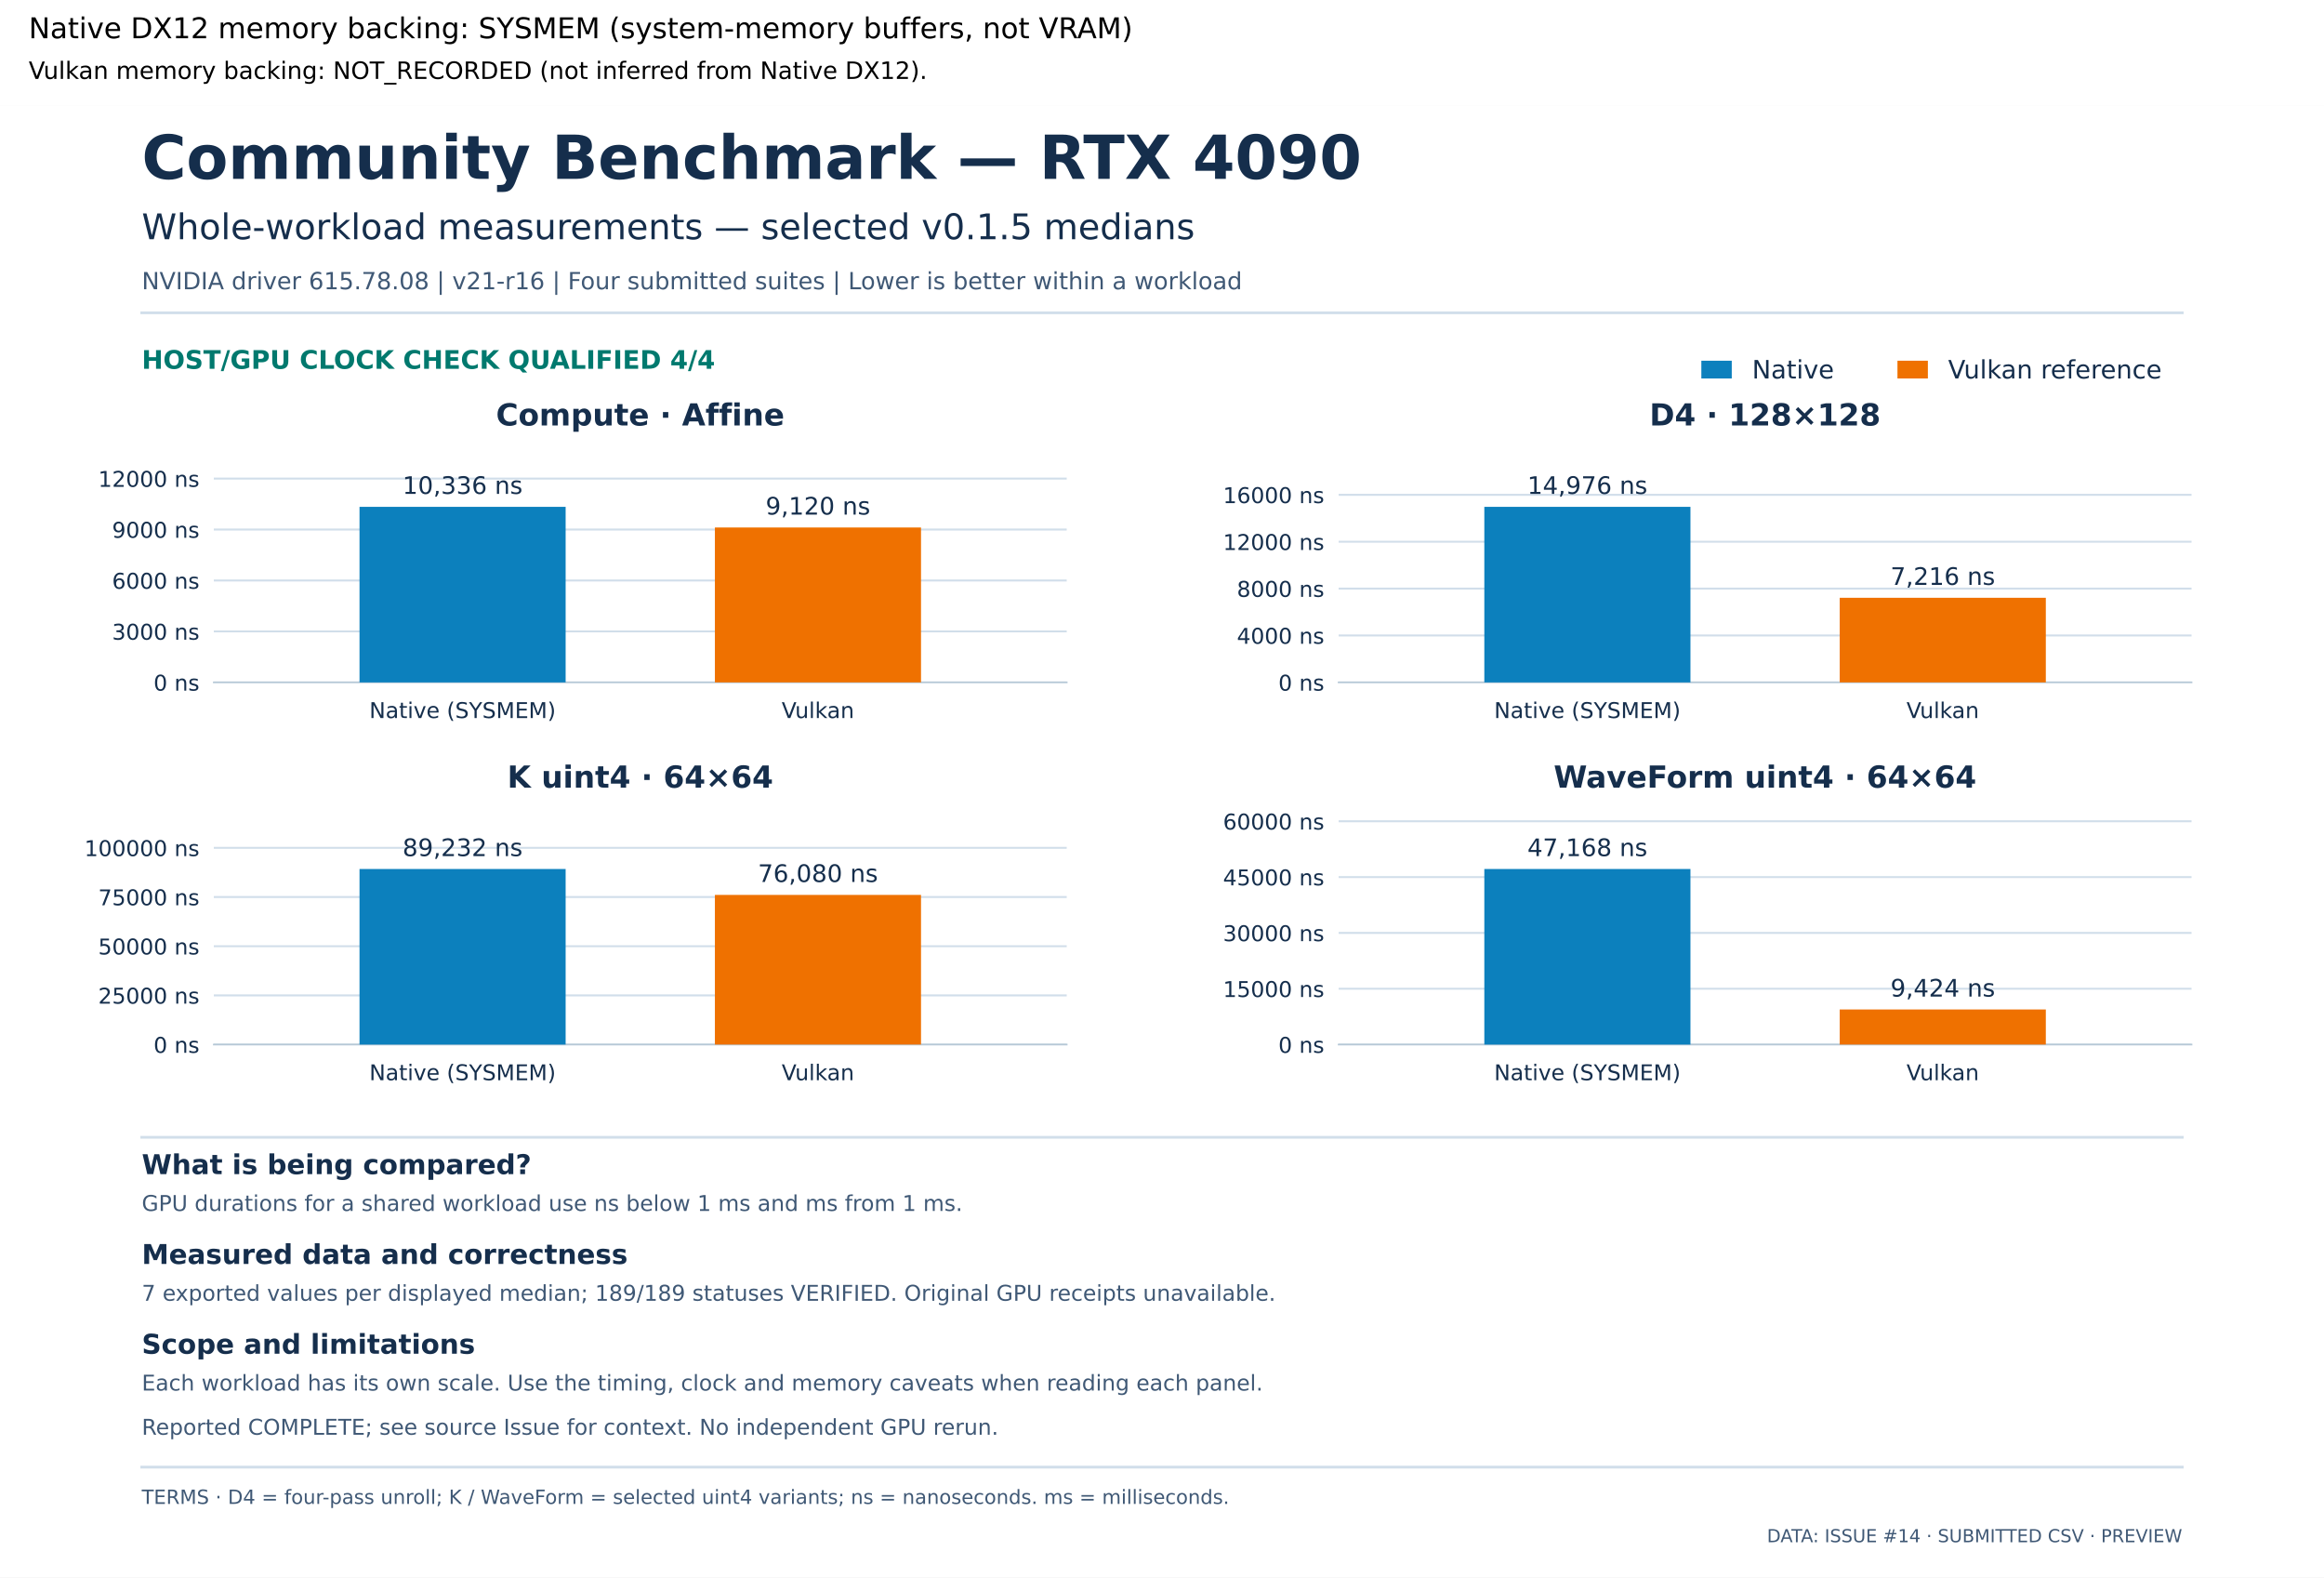
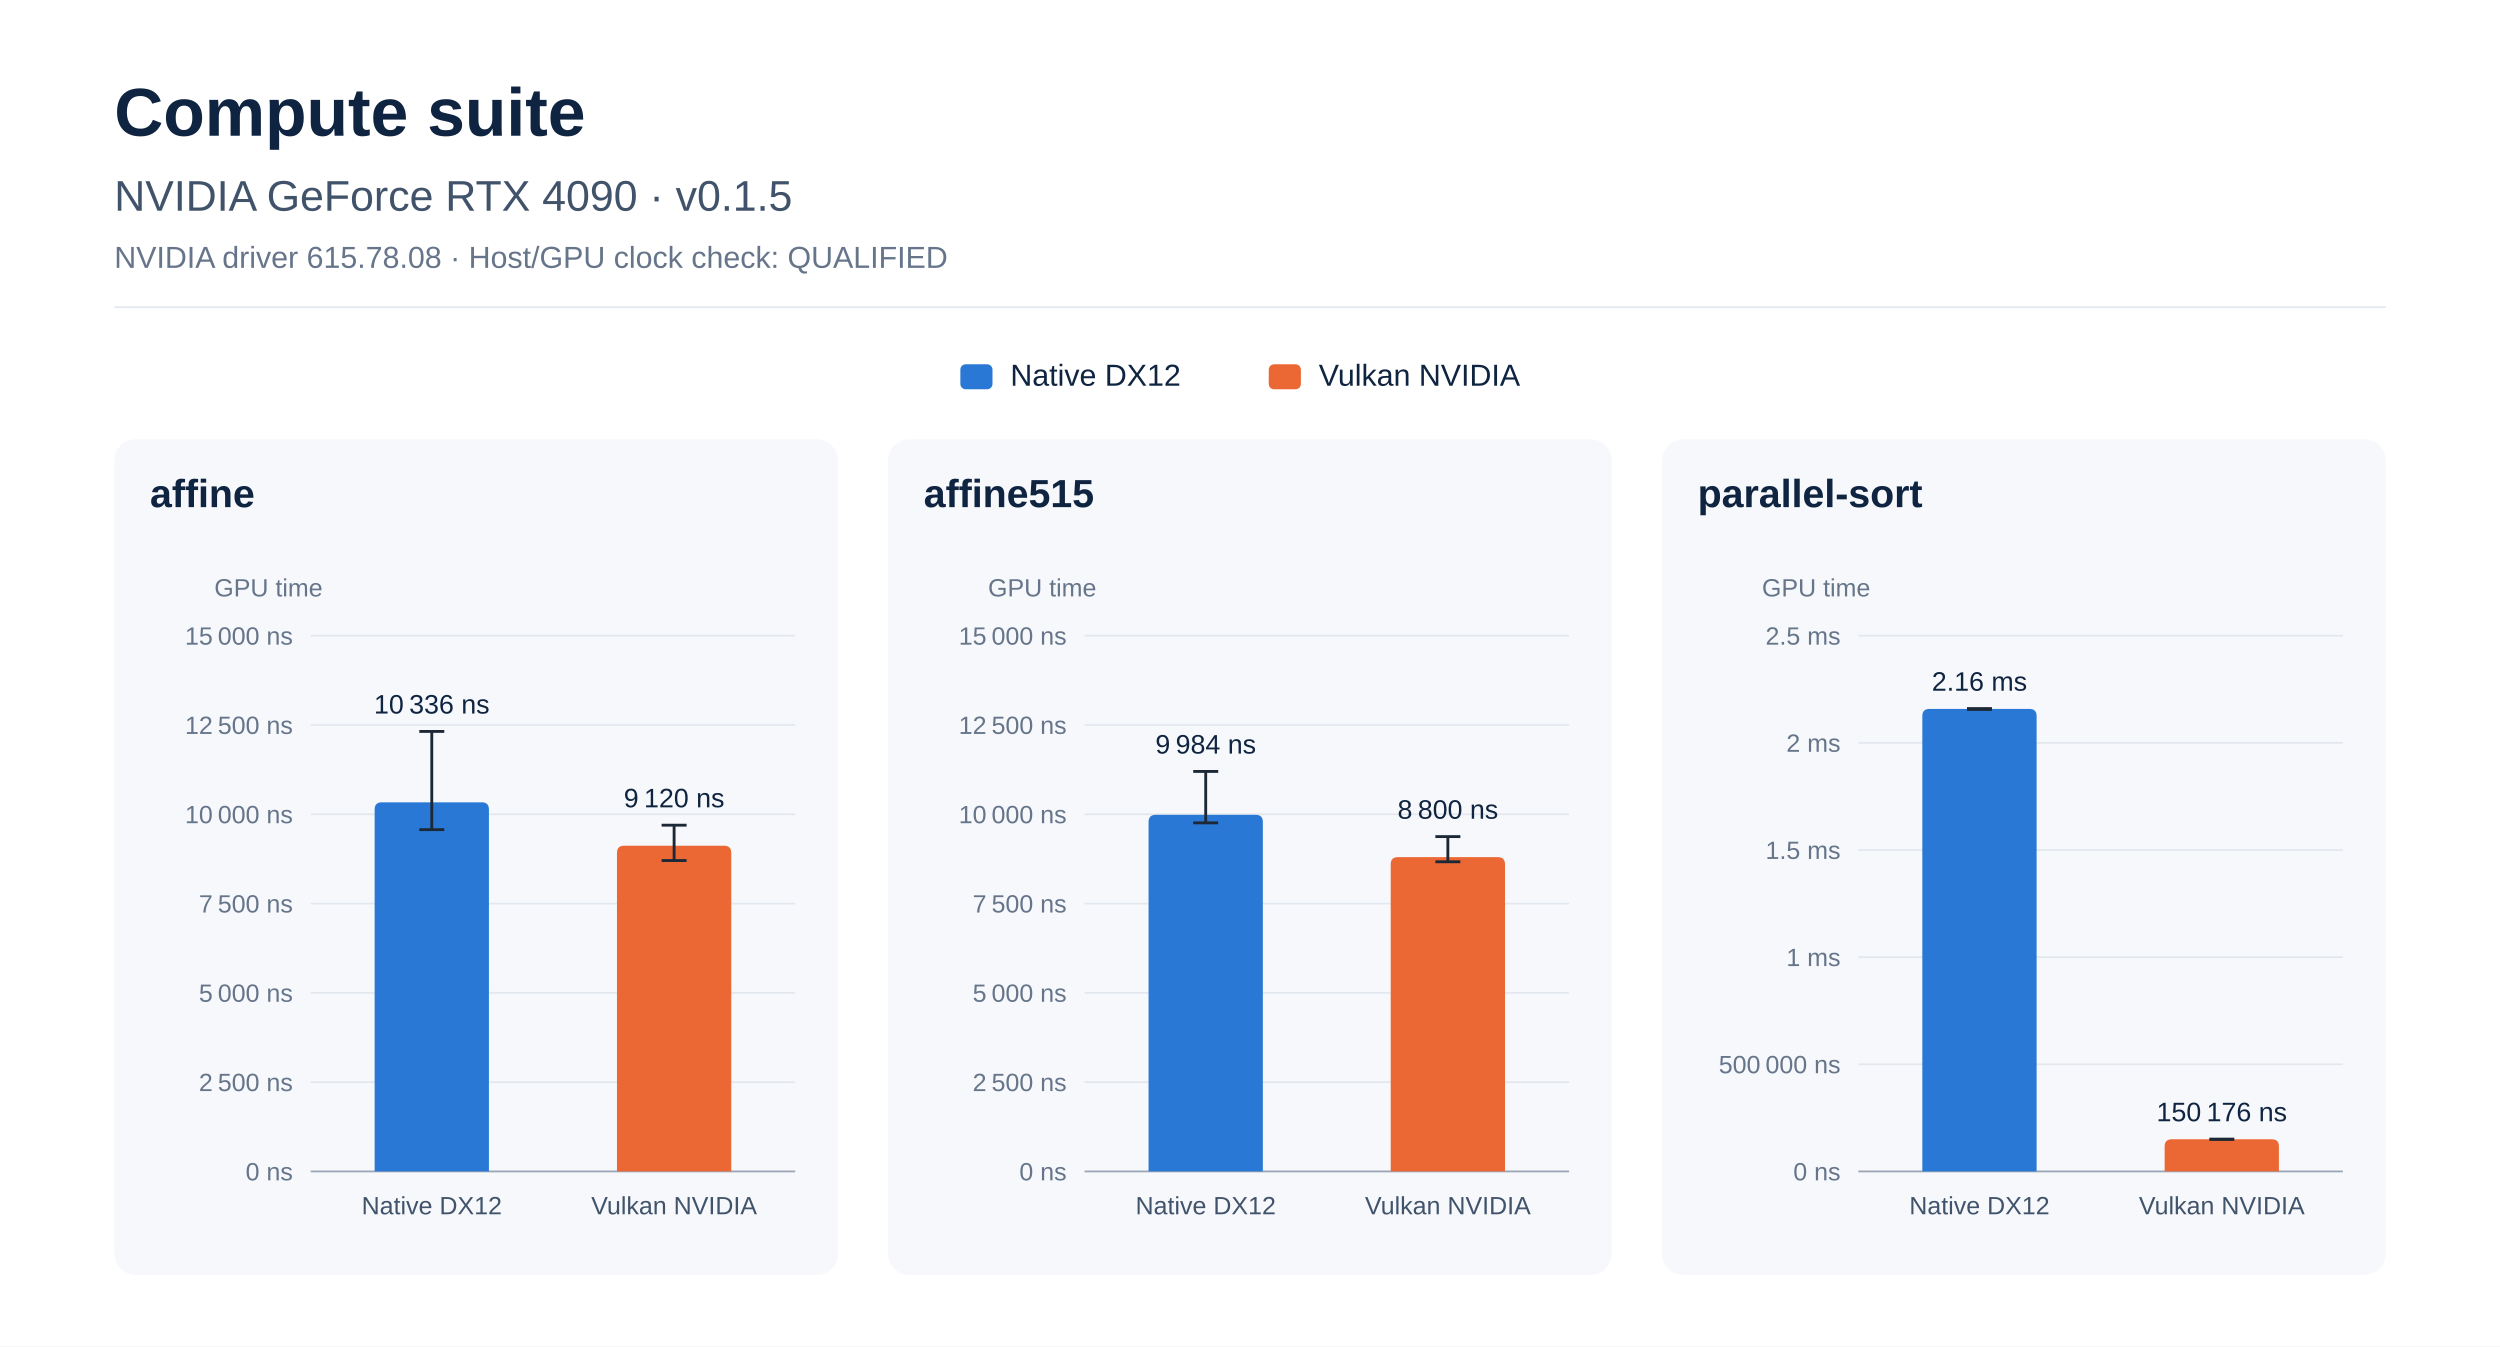
- <svg xmlns="http://www.w3.org/2000/svg" width="972pt" height="659.6pt" viewBox="0 0 972 659.6" version="1.1">
-   <defs>
-     <style type="text/css">*{stroke-linejoin: round; stroke-linecap: butt}</style>
-   </defs>
-   <g id="memory-backing-label">
-     <rect width="972" height="44" fill="white" />
-     <text x="12" y="16" font-family="DejaVu Sans" font-size="12">Native DX12 memory backing: SYSMEM (system-memory buffers, not VRAM)</text>
-     <text x="12" y="33" font-family="DejaVu Sans" font-size="10">Vulkan memory backing: NOT_RECORDED (not inferred from Native DX12).</text>
-   </g>
-   <g id="memory-label-offset" transform="translate(0 44)">
-     <g id="figure_1">
-       <g id="patch_1">
-         <path d="M 0 615.6  L 972 615.6  L 972 0  L 0 0  z " style="fill: #ffffff" />
-       </g>
-       <g id="axes_1">
-         <g id="patch_2">
-           <path d="M 89.424 241.315  L 446.148 241.315  L 446.148 145.897  L 89.424 145.897  z " style="fill: #ffffff" />
-         </g>
-         <g id="matplotlib.axis_1">
-           <g id="xtick_1">
-             <g id="line2d_1" />
-             <g id="text_1">
-               <text style="font-size: 9.1px; font-family: 'DejaVu Sans'; text-anchor: middle; fill: #152e4c" x="193.469" y="256.23" transform="rotate(-0 193.4685 256.2298)">Native (SYSMEM)</text>
-             </g>
-           </g>
-           <g id="xtick_2">
-             <g id="line2d_2" />
-             <g id="text_2">
-               <text style="font-size: 9.1px; font-family: 'DejaVu Sans'; text-anchor: middle; fill: #152e4c" x="342.103" y="256.23" transform="rotate(-0 342.1035 256.2298)">Vulkan</text>
-             </g>
-           </g>
-         </g>
-         <g id="matplotlib.axis_2">
-           <g id="ytick_1">
-             <g id="line2d_3">
-               <path d="M 89.424 241.315 L 446.148 241.315" clip-path="url(#pf90b617112)" style="fill: none; stroke: #d1deea; stroke-width: 0.82; stroke-linecap: square" />
-             </g>
-             <g id="line2d_4" />
-             <g id="text_3">
-               <text style="font-size: 9.1px; font-family: 'DejaVu Sans'; text-anchor: end; fill: #152e4c" x="83.424" y="244.772" transform="rotate(-0 83.424 244.7725)">0 ns</text>
-             </g>
-           </g>
-           <g id="ytick_2">
-             <g id="line2d_5">
-               <path d="M 89.424 220.011 L 446.148 220.011" clip-path="url(#pf90b617112)" style="fill: none; stroke: #d1deea; stroke-width: 0.82; stroke-linecap: square" />
-             </g>
-             <g id="line2d_6" />
-             <g id="text_4">
-               <text style="font-size: 9.1px; font-family: 'DejaVu Sans'; text-anchor: end; fill: #152e4c" x="83.424" y="223.469" transform="rotate(-0 83.424 223.4688)">3000 ns</text>
-             </g>
-           </g>
-           <g id="ytick_3">
-             <g id="line2d_7">
-               <path d="M 89.424 198.708 L 446.148 198.708" clip-path="url(#pf90b617112)" style="fill: none; stroke: #d1deea; stroke-width: 0.82; stroke-linecap: square" />
-             </g>
-             <g id="line2d_8" />
-             <g id="text_5">
-               <text style="font-size: 9.1px; font-family: 'DejaVu Sans'; text-anchor: end; fill: #152e4c" x="83.424" y="202.165" transform="rotate(-0 83.424 202.165)">6000 ns</text>
-             </g>
-           </g>
-           <g id="ytick_4">
-             <g id="line2d_9">
-               <path d="M 89.424 177.404 L 446.148 177.404" clip-path="url(#pf90b617112)" style="fill: none; stroke: #d1deea; stroke-width: 0.82; stroke-linecap: square" />
-             </g>
-             <g id="line2d_10" />
-             <g id="text_6">
-               <text style="font-size: 9.1px; font-family: 'DejaVu Sans'; text-anchor: end; fill: #152e4c" x="83.424" y="180.861" transform="rotate(-0 83.424 180.8613)">9000 ns</text>
-             </g>
-           </g>
-           <g id="ytick_5">
-             <g id="line2d_11">
-               <path d="M 89.424 156.1 L 446.148 156.1" clip-path="url(#pf90b617112)" style="fill: none; stroke: #d1deea; stroke-width: 0.82; stroke-linecap: square" />
-             </g>
-             <g id="line2d_12" />
-             <g id="text_7">
-               <text style="font-size: 9.1px; font-family: 'DejaVu Sans'; text-anchor: end; fill: #152e4c" x="83.424" y="159.558" transform="rotate(-0 83.424 159.5576)">12000 ns</text>
-             </g>
-           </g>
-           <g id="text_8">
-             <text style="font-size: 10.4px; font-family: 'DejaVu Sans'; text-anchor: middle; fill: #152e4c" x="63.681" y="193.606" transform="rotate(-90 63.68138 193.6062)" />
-           </g>
-         </g>
-         <g id="patch_3">
-           <path d="M 89.424 241.315  L 446.148 241.315  " style="fill: none; stroke: #b7c9d7; stroke-width: 0.7; stroke-linejoin: miter; stroke-linecap: square" />
-         </g>
-         <g id="patch_4">
-           <path d="M 150.364 241.315 L 236.573 241.315 L 236.573 167.917 L 150.364 167.917 z" clip-path="url(#pf90b617112)" style="fill: #0c80bd" />
-         </g>
-         <g id="patch_5">
-           <path d="M 298.999 241.315 L 385.208 241.315 L 385.208 176.552 L 298.999 176.552 z" clip-path="url(#pf90b617112)" style="fill: #ef7100" />
-         </g>
-         <g id="text_9">
-           <text style="font-size: 10.1px; font-family: 'DejaVu Sans'; text-anchor: middle; fill: #152e4c" x="193.469" y="162.513" transform="rotate(-0 193.4685 162.5133)">10,336 ns</text>
-         </g>
-         <g id="text_10">
-           <text style="font-size: 10.1px; font-family: 'DejaVu Sans'; text-anchor: middle; fill: #152e4c" x="342.103" y="171.148" transform="rotate(-0 342.1035 171.1484)">9,120 ns</text>
-         </g>
-         <g id="text_11">
-           <text style="font-weight: 700; font-size: 12.7px; font-family: 'DejaVu Sans'; text-anchor: middle; fill: #152e4c" x="267.786" y="133.897" transform="rotate(-0 267.786 133.8972)">Compute · Affine</text>
-         </g>
-       </g>
-       <g id="axes_2">
-         <g id="patch_6">
-           <path d="M 559.872 241.315  L 916.596 241.315  L 916.596 145.897  L 559.872 145.897  z " style="fill: #ffffff" />
-         </g>
-         <g id="matplotlib.axis_3">
-           <g id="xtick_3">
-             <g id="line2d_13" />
-             <g id="text_12">
-               <text style="font-size: 9.1px; font-family: 'DejaVu Sans'; text-anchor: middle; fill: #152e4c" x="663.917" y="256.23" transform="rotate(-0 663.9165 256.2298)">Native (SYSMEM)</text>
-             </g>
-           </g>
-           <g id="xtick_4">
-             <g id="line2d_14" />
-             <g id="text_13">
-               <text style="font-size: 9.1px; font-family: 'DejaVu Sans'; text-anchor: middle; fill: #152e4c" x="812.552" y="256.23" transform="rotate(-0 812.5515 256.2298)">Vulkan</text>
-             </g>
-           </g>
-         </g>
-         <g id="matplotlib.axis_4">
-           <g id="ytick_6">
-             <g id="line2d_15">
-               <path d="M 559.872 241.315 L 916.596 241.315" clip-path="url(#p47ffd843cd)" style="fill: none; stroke: #d1deea; stroke-width: 0.82; stroke-linecap: square" />
-             </g>
-             <g id="line2d_16" />
-             <g id="text_14">
-               <text style="font-size: 9.1px; font-family: 'DejaVu Sans'; text-anchor: end; fill: #152e4c" x="553.872" y="244.772" transform="rotate(-0 553.872 244.7725)">0 ns</text>
-             </g>
-           </g>
-           <g id="ytick_7">
-             <g id="line2d_17">
-               <path d="M 559.872 221.711 L 916.596 221.711" clip-path="url(#p47ffd843cd)" style="fill: none; stroke: #d1deea; stroke-width: 0.82; stroke-linecap: square" />
-             </g>
-             <g id="line2d_18" />
-             <g id="text_15">
-               <text style="font-size: 9.1px; font-family: 'DejaVu Sans'; text-anchor: end; fill: #152e4c" x="553.872" y="225.168" transform="rotate(-0 553.872 225.1682)">4000 ns</text>
-             </g>
-           </g>
-           <g id="ytick_8">
-             <g id="line2d_19">
-               <path d="M 559.872 202.107 L 916.596 202.107" clip-path="url(#p47ffd843cd)" style="fill: none; stroke: #d1deea; stroke-width: 0.82; stroke-linecap: square" />
-             </g>
-             <g id="line2d_20" />
-             <g id="text_16">
-               <text style="font-size: 9.1px; font-family: 'DejaVu Sans'; text-anchor: end; fill: #152e4c" x="553.872" y="205.564" transform="rotate(-0 553.872 205.5639)">8000 ns</text>
-             </g>
-           </g>
-           <g id="ytick_9">
-             <g id="line2d_21">
-               <path d="M 559.872 182.502 L 916.596 182.502" clip-path="url(#p47ffd843cd)" style="fill: none; stroke: #d1deea; stroke-width: 0.82; stroke-linecap: square" />
-             </g>
-             <g id="line2d_22" />
-             <g id="text_17">
-               <text style="font-size: 9.1px; font-family: 'DejaVu Sans'; text-anchor: end; fill: #152e4c" x="553.872" y="185.96" transform="rotate(-0 553.872 185.9596)">12000 ns</text>
-             </g>
-           </g>
-           <g id="ytick_10">
-             <g id="line2d_23">
-               <path d="M 559.872 162.898 L 916.596 162.898" clip-path="url(#p47ffd843cd)" style="fill: none; stroke: #d1deea; stroke-width: 0.82; stroke-linecap: square" />
-             </g>
-             <g id="line2d_24" />
-             <g id="text_18">
-               <text style="font-size: 9.1px; font-family: 'DejaVu Sans'; text-anchor: end; fill: #152e4c" x="553.872" y="166.355" transform="rotate(-0 553.872 166.3553)">16000 ns</text>
-             </g>
-           </g>
-           <g id="text_19">
-             <text style="font-size: 10.4px; font-family: 'DejaVu Sans'; text-anchor: middle; fill: #152e4c" x="534.129" y="193.606" transform="rotate(-90 534.1294 193.6062)" />
-           </g>
-         </g>
-         <g id="patch_7">
-           <path d="M 559.872 241.315  L 916.596 241.315  " style="fill: none; stroke: #b7c9d7; stroke-width: 0.7; stroke-linejoin: miter; stroke-linecap: square" />
-         </g>
-         <g id="patch_8">
-           <path d="M 620.812 241.315 L 707.021 241.315 L 707.021 167.917 L 620.812 167.917 z" clip-path="url(#p47ffd843cd)" style="fill: #0c80bd" />
-         </g>
-         <g id="patch_9">
-           <path d="M 769.447 241.315 L 855.656 241.315 L 855.656 205.949 L 769.447 205.949 z" clip-path="url(#p47ffd843cd)" style="fill: #ef7100" />
-         </g>
-         <g id="text_20">
-           <text style="font-size: 10.1px; font-family: 'DejaVu Sans'; text-anchor: middle; fill: #152e4c" x="663.917" y="162.513" transform="rotate(-0 663.9165 162.5133)">14,976 ns</text>
-         </g>
-         <g id="text_21">
-           <text style="font-size: 10.1px; font-family: 'DejaVu Sans'; text-anchor: middle; fill: #152e4c" x="812.552" y="200.546" transform="rotate(-0 812.5515 200.5456)">7,216 ns</text>
-         </g>
-         <g id="text_22">
-           <text style="font-weight: 700; font-size: 12.7px; font-family: 'DejaVu Sans'; text-anchor: middle; fill: #152e4c" x="738.234" y="133.897" transform="rotate(-0 738.234 133.8972)">D4 · 128×128</text>
-         </g>
-       </g>
-       <g id="axes_3">
-         <g id="patch_10">
-           <path d="M 89.424 392.753  L 446.148 392.753  L 446.148 297.335  L 89.424 297.335  z " style="fill: #ffffff" />
-         </g>
-         <g id="matplotlib.axis_5">
-           <g id="xtick_5">
-             <g id="line2d_25" />
-             <g id="text_23">
-               <text style="font-size: 9.1px; font-family: 'DejaVu Sans'; text-anchor: middle; fill: #152e4c" x="193.469" y="407.667" transform="rotate(-0 193.4685 407.6674)">Native (SYSMEM)</text>
-             </g>
-           </g>
-           <g id="xtick_6">
-             <g id="line2d_26" />
-             <g id="text_24">
-               <text style="font-size: 9.1px; font-family: 'DejaVu Sans'; text-anchor: middle; fill: #152e4c" x="342.103" y="407.667" transform="rotate(-0 342.1035 407.6674)">Vulkan</text>
-             </g>
-           </g>
-         </g>
-         <g id="matplotlib.axis_6">
-           <g id="ytick_11">
-             <g id="line2d_27">
-               <path d="M 89.424 392.753 L 446.148 392.753" clip-path="url(#p87162da46b)" style="fill: none; stroke: #d1deea; stroke-width: 0.82; stroke-linecap: square" />
-             </g>
-             <g id="line2d_28" />
-             <g id="text_25">
-               <text style="font-size: 9.1px; font-family: 'DejaVu Sans'; text-anchor: end; fill: #152e4c" x="83.424" y="396.21" transform="rotate(-0 83.424 396.2101)">0 ns</text>
-             </g>
-           </g>
-           <g id="ytick_12">
-             <g id="line2d_29">
-               <path d="M 89.424 372.189 L 446.148 372.189" clip-path="url(#p87162da46b)" style="fill: none; stroke: #d1deea; stroke-width: 0.82; stroke-linecap: square" />
-             </g>
-             <g id="line2d_30" />
-             <g id="text_26">
-               <text style="font-size: 9.1px; font-family: 'DejaVu Sans'; text-anchor: end; fill: #152e4c" x="83.424" y="375.646" transform="rotate(-0 83.424 375.6461)">25000 ns</text>
-             </g>
-           </g>
-           <g id="ytick_13">
-             <g id="line2d_31">
-               <path d="M 89.424 351.625 L 446.148 351.625" clip-path="url(#p87162da46b)" style="fill: none; stroke: #d1deea; stroke-width: 0.82; stroke-linecap: square" />
-             </g>
-             <g id="line2d_32" />
-             <g id="text_27">
-               <text style="font-size: 9.1px; font-family: 'DejaVu Sans'; text-anchor: end; fill: #152e4c" x="83.424" y="355.082" transform="rotate(-0 83.424 355.0822)">50000 ns</text>
-             </g>
-           </g>
-           <g id="ytick_14">
-             <g id="line2d_33">
-               <path d="M 89.424 331.061 L 446.148 331.061" clip-path="url(#p87162da46b)" style="fill: none; stroke: #d1deea; stroke-width: 0.82; stroke-linecap: square" />
-             </g>
-             <g id="line2d_34" />
-             <g id="text_28">
-               <text style="font-size: 9.1px; font-family: 'DejaVu Sans'; text-anchor: end; fill: #152e4c" x="83.424" y="334.518" transform="rotate(-0 83.424 334.5183)">75000 ns</text>
-             </g>
-           </g>
-           <g id="ytick_15">
-             <g id="line2d_35">
-               <path d="M 89.424 310.497 L 446.148 310.497" clip-path="url(#p87162da46b)" style="fill: none; stroke: #d1deea; stroke-width: 0.82; stroke-linecap: square" />
-             </g>
-             <g id="line2d_36" />
-             <g id="text_29">
-               <text style="font-size: 9.1px; font-family: 'DejaVu Sans'; text-anchor: end; fill: #152e4c" x="83.424" y="313.954" transform="rotate(-0 83.424 313.9543)">100000 ns</text>
-             </g>
-           </g>
-           <g id="text_30">
-             <text style="font-size: 10.4px; font-family: 'DejaVu Sans'; text-anchor: middle; fill: #152e4c" x="57.892" y="345.044" transform="rotate(-90 57.8915 345.0438)" />
-           </g>
-         </g>
-         <g id="patch_11">
-           <path d="M 89.424 392.753  L 446.148 392.753  " style="fill: none; stroke: #b7c9d7; stroke-width: 0.7; stroke-linejoin: miter; stroke-linecap: square" />
-         </g>
-         <g id="patch_12">
-           <path d="M 150.364 392.753 L 236.573 392.753 L 236.573 319.354 L 150.364 319.354 z" clip-path="url(#p87162da46b)" style="fill: #0c80bd" />
-         </g>
-         <g id="patch_13">
-           <path d="M 298.999 392.753 L 385.208 392.753 L 385.208 330.173 L 298.999 330.173 z" clip-path="url(#p87162da46b)" style="fill: #ef7100" />
-         </g>
-         <g id="text_31">
-           <text style="font-size: 10.1px; font-family: 'DejaVu Sans'; text-anchor: middle; fill: #152e4c" x="193.469" y="313.951" transform="rotate(-0 193.4685 313.9509)">89,232 ns</text>
-         </g>
-         <g id="text_32">
-           <text style="font-size: 10.1px; font-family: 'DejaVu Sans'; text-anchor: middle; fill: #152e4c" x="342.103" y="324.769" transform="rotate(-0 342.1035 324.7692)">76,080 ns</text>
-         </g>
-         <g id="text_33">
-           <text style="font-weight: 700; font-size: 12.7px; font-family: 'DejaVu Sans'; text-anchor: middle; fill: #152e4c" x="267.786" y="285.335" transform="rotate(-0 267.786 285.3348)">K uint4 · 64×64</text>
-         </g>
-       </g>
-       <g id="axes_4">
-         <g id="patch_14">
-           <path d="M 559.872 392.753  L 916.596 392.753  L 916.596 297.335  L 559.872 297.335  z " style="fill: #ffffff" />
-         </g>
-         <g id="matplotlib.axis_7">
-           <g id="xtick_7">
-             <g id="line2d_37" />
-             <g id="text_34">
-               <text style="font-size: 9.1px; font-family: 'DejaVu Sans'; text-anchor: middle; fill: #152e4c" x="663.917" y="407.667" transform="rotate(-0 663.9165 407.6674)">Native (SYSMEM)</text>
-             </g>
-           </g>
-           <g id="xtick_8">
-             <g id="line2d_38" />
-             <g id="text_35">
-               <text style="font-size: 9.1px; font-family: 'DejaVu Sans'; text-anchor: middle; fill: #152e4c" x="812.552" y="407.667" transform="rotate(-0 812.5515 407.6674)">Vulkan</text>
-             </g>
-           </g>
-         </g>
-         <g id="matplotlib.axis_8">
-           <g id="ytick_16">
-             <g id="line2d_39">
-               <path d="M 559.872 392.753 L 916.596 392.753" clip-path="url(#pd8f88adcad)" style="fill: none; stroke: #d1deea; stroke-width: 0.82; stroke-linecap: square" />
-             </g>
-             <g id="line2d_40" />
-             <g id="text_36">
-               <text style="font-size: 9.1px; font-family: 'DejaVu Sans'; text-anchor: end; fill: #152e4c" x="553.872" y="396.21" transform="rotate(-0 553.872 396.2101)">0 ns</text>
-             </g>
-           </g>
-           <g id="ytick_17">
-             <g id="line2d_41">
-               <path d="M 559.872 369.411 L 916.596 369.411" clip-path="url(#pd8f88adcad)" style="fill: none; stroke: #d1deea; stroke-width: 0.82; stroke-linecap: square" />
-             </g>
-             <g id="line2d_42" />
-             <g id="text_37">
-               <text style="font-size: 9.1px; font-family: 'DejaVu Sans'; text-anchor: end; fill: #152e4c" x="553.872" y="372.868" transform="rotate(-0 553.872 372.8685)">15000 ns</text>
-             </g>
-           </g>
-           <g id="ytick_18">
-             <g id="line2d_43">
-               <path d="M 559.872 346.07 L 916.596 346.07" clip-path="url(#pd8f88adcad)" style="fill: none; stroke: #d1deea; stroke-width: 0.82; stroke-linecap: square" />
-             </g>
-             <g id="line2d_44" />
-             <g id="text_38">
-               <text style="font-size: 9.1px; font-family: 'DejaVu Sans'; text-anchor: end; fill: #152e4c" x="553.872" y="349.527" transform="rotate(-0 553.872 349.5269)">30000 ns</text>
-             </g>
-           </g>
-           <g id="ytick_19">
-             <g id="line2d_45">
-               <path d="M 559.872 322.728 L 916.596 322.728" clip-path="url(#pd8f88adcad)" style="fill: none; stroke: #d1deea; stroke-width: 0.82; stroke-linecap: square" />
-             </g>
-             <g id="line2d_46" />
-             <g id="text_39">
-               <text style="font-size: 9.1px; font-family: 'DejaVu Sans'; text-anchor: end; fill: #152e4c" x="553.872" y="326.185" transform="rotate(-0 553.872 326.1853)">45000 ns</text>
-             </g>
-           </g>
-           <g id="ytick_20">
-             <g id="line2d_47">
-               <path d="M 559.872 299.386 L 916.596 299.386" clip-path="url(#pd8f88adcad)" style="fill: none; stroke: #d1deea; stroke-width: 0.82; stroke-linecap: square" />
-             </g>
-             <g id="line2d_48" />
-             <g id="text_40">
-               <text style="font-size: 9.1px; font-family: 'DejaVu Sans'; text-anchor: end; fill: #152e4c" x="553.872" y="302.844" transform="rotate(-0 553.872 302.8437)">60000 ns</text>
-             </g>
-           </g>
-           <g id="text_41">
-             <text style="font-size: 10.4px; font-family: 'DejaVu Sans'; text-anchor: middle; fill: #152e4c" x="534.129" y="345.044" transform="rotate(-90 534.1294 345.0438)" />
-           </g>
-         </g>
-         <g id="patch_15">
-           <path d="M 559.872 392.753  L 916.596 392.753  " style="fill: none; stroke: #b7c9d7; stroke-width: 0.7; stroke-linejoin: miter; stroke-linecap: square" />
-         </g>
-         <g id="patch_16">
-           <path d="M 620.812 392.753 L 707.021 392.753 L 707.021 319.354 L 620.812 319.354 z" clip-path="url(#pd8f88adcad)" style="fill: #0c80bd" />
-         </g>
-         <g id="patch_17">
-           <path d="M 769.447 392.753 L 855.656 392.753 L 855.656 378.088 L 769.447 378.088 z" clip-path="url(#pd8f88adcad)" style="fill: #ef7100" />
-         </g>
-         <g id="text_42">
-           <text style="font-size: 10.1px; font-family: 'DejaVu Sans'; text-anchor: middle; fill: #152e4c" x="663.917" y="313.951" transform="rotate(-0 663.9165 313.9509)">47,168 ns</text>
-         </g>
-         <g id="text_43">
-           <text style="font-size: 10.1px; font-family: 'DejaVu Sans'; text-anchor: middle; fill: #152e4c" x="812.552" y="372.685" transform="rotate(-0 812.5515 372.6846)">9,424 ns</text>
-         </g>
-         <g id="text_44">
-           <text style="font-weight: 700; font-size: 12.7px; font-family: 'DejaVu Sans'; text-anchor: middle; fill: #152e4c" x="738.234" y="285.335" transform="rotate(-0 738.234 285.3348)">WaveForm uint4 · 64×64</text>
-         </g>
-       </g>
-       <g id="line2d_49">
-         <path d="M 59.292 86.8  L 912.708 86.8  " style="fill: none; stroke: #d1deea; stroke-width: 1.15; stroke-linecap: square" />
-       </g>
-       <g id="line2d_50">
-         <path d="M 59.292 431.536  L 912.708 431.536  " style="fill: none; stroke: #d1deea; stroke-width: 1.15; stroke-linecap: square" />
-       </g>
-       <g id="line2d_51">
-         <path d="M 59.292 569.43  L 912.708 569.43  " style="fill: none; stroke: #d1deea; stroke-width: 1.15; stroke-linecap: square" />
-       </g>
-       <g id="text_45">
-         <text style="font-weight: 700; font-size: 25.4px; font-family: 'DejaVu Sans'; text-anchor: start; fill: #152e4c" x="59.292" y="30.78" transform="rotate(-0 59.292 30.78)">Community Benchmark — RTX 4090</text>
-       </g>
-       <g id="text_46">
-         <text style="font-size: 14.8px; font-family: 'DejaVu Sans'; text-anchor: start; fill: #152e4c" x="59.292" y="56.02" transform="rotate(-0 59.292 56.0196)">Whole-workload measurements — selected v0.1.5 medians</text>
-       </g>
-       <g id="text_47">
-         <text style="font-size: 9.9px; font-family: 'DejaVu Sans'; text-anchor: start; fill: #3f5875" x="59.292" y="76.95" transform="rotate(-0 59.292 76.95)">NVIDIA driver 615.78.08  |  v21-r16  |  Four submitted suites  |  Lower is better within a workload</text>
-       </g>
-       <g id="text_48">
-         <text style="font-weight: 700; font-size: 10.7px; font-family: 'DejaVu Sans'; text-anchor: start; fill: #00796e" x="59.292" y="110.192" transform="rotate(-0 59.292 110.1924)">HOST/GPU CLOCK CHECK QUALIFIED 4/4</text>
-       </g>
-       <g id="text_49">
-         <text style="font-weight: 700; font-size: 11.4px; font-family: 'DejaVu Sans'; text-anchor: start; fill: #152e4c" x="59.292" y="446.926" transform="rotate(-0 59.292 446.9256)">What is being compared?</text>
-       </g>
-       <g id="text_50">
-         <text style="font-size: 9.1px; font-family: 'DejaVu Sans'; text-anchor: start; fill: #3f5875" x="59.292" y="462.316" transform="rotate(-0 59.292 462.3156)">GPU durations for a shared workload use ns below 1 ms and ms from 1 ms.</text>
-       </g>
-       <g id="text_51">
-         <text style="font-weight: 700; font-size: 11.4px; font-family: 'DejaVu Sans'; text-anchor: start; fill: #152e4c" x="59.292" y="484.477" transform="rotate(-0 59.292 484.4772)">Measured data and correctness</text>
-       </g>
-       <g id="text_52">
-         <text style="font-size: 9.1px; font-family: 'DejaVu Sans'; text-anchor: start; fill: #3f5875" x="59.292" y="499.867" transform="rotate(-0 59.292 499.8672)">7 exported values per displayed median; 189/189 statuses VERIFIED. Original GPU receipts unavailable.</text>
-       </g>
-       <g id="text_53">
-         <text style="font-weight: 700; font-size: 11.4px; font-family: 'DejaVu Sans'; text-anchor: start; fill: #152e4c" x="59.292" y="522.029" transform="rotate(-0 59.292 522.0288)">Scope and limitations</text>
-       </g>
-       <g id="text_54">
-         <text style="font-size: 9.1px; font-family: 'DejaVu Sans'; text-anchor: start; fill: #3f5875" x="59.292" y="537.419" transform="rotate(-0 59.292 537.4188)">Each workload has its own scale. Use the timing, clock and memory caveats when reading each panel.</text>
-       </g>
-       <g id="text_55">
-         <text style="font-size: 9.1px; font-family: 'DejaVu Sans'; text-anchor: start; fill: #3f5875" x="59.292" y="555.887" transform="rotate(-0 59.292 555.8868)">Reported COMPLETE; see source Issue for context. No independent GPU rerun.</text>
-       </g>
-       <g id="text_56">
-         <text style="font-size: 8.2px; font-family: 'DejaVu Sans'; text-anchor: start; fill: #3f5875" x="59.292" y="584.82" transform="rotate(-0 59.292 584.82)">TERMS  ·  D4 = four-pass unroll; K / WaveForm = selected uint4 variants; ns = nanoseconds. ms = milliseconds.</text>
-       </g>
-       <g id="text_57">
-         <text style="font-size: 7.5px; font-family: 'DejaVu Sans'; text-anchor: end; fill: #3f5875" x="912.708" y="600.826" transform="rotate(-0 912.708 600.8256)">DATA: ISSUE #14 · SUBMITTED CSV · PREVIEW</text>
-       </g>
-       <g id="legend_1">
-         <g id="patch_18">
-           <path d="M 711.579 114.244  L 724.299 114.244  L 724.299 106.824  L 711.579 106.824  z " style="fill: #0c80bd" />
-         </g>
-         <g id="text_58">
-           <text style="font-size: 10.6px; font-family: 'DejaVu Sans'; text-anchor: start; fill: #152e4c" x="732.779" y="114.244" transform="rotate(-0 732.7794 114.2435)">Native</text>
-         </g>
-         <g id="patch_19">
-           <path d="M 793.602 114.244  L 806.322 114.244  L 806.322 106.824  L 793.602 106.824  z " style="fill: #ef7100" />
-         </g>
-         <g id="text_59">
-           <text style="font-size: 10.6px; font-family: 'DejaVu Sans'; text-anchor: start; fill: #152e4c" x="814.802" y="114.244" transform="rotate(-0 814.8019 114.2435)">Vulkan reference</text>
-         </g>
-       </g>
+ <svg xmlns="http://www.w3.org/2000/svg" width="1400" height="754" viewBox="0 0 1400 754" role="img" aria-label="Compute suite">
+   <rect width="100%" height="100%" fill="#ffffff" />
+   <g font-family="Arial, 'Liberation Sans', Helvetica, 'Helvetica Neue', sans-serif">
+     <text x="64.0" y="76.0" font-size="38" fill="#0f2440" font-weight="700" text-anchor="start">Compute suite</text>
+     <text x="64.0" y="118.0" font-size="24" fill="#41536b" text-anchor="start">NVIDIA GeForce RTX 4090 · v0.1.5</text>
+     <text x="64.0" y="150.0" font-size="17" fill="#66758a" text-anchor="start">NVIDIA driver 615.78.08 · Host/GPU clock check: QUALIFIED</text>
+     <line x1="64" y1="172.0" x2="1336" y2="172.0" stroke="#e3e8ef" />
+     <rect x="537.8" y="204.0" width="18" height="14" rx="3" fill="#2a78d6" />
+     <text x="565.8" y="216.0" font-size="17" fill="#0f2440" text-anchor="start">Native DX12</text>
+     <rect x="710.5" y="204.0" width="18" height="14" rx="3" fill="#eb6834" />
+     <text x="738.5" y="216.0" font-size="17" fill="#0f2440" text-anchor="start">Vulkan NVIDIA</text>
+     <rect x="64.0" y="246.0" width="405.3" height="468.0" rx="12" fill="#f6f8fb" />
+     <text x="84.0" y="284.0" font-size="22" fill="#0f2440" font-weight="700" text-anchor="start">affine</text>
+     <text x="120.0" y="334.0" font-size="14" fill="#66758a" text-anchor="start">GPU time</text>
+     <line x1="174.0" y1="656.0" x2="445.3" y2="656.0" stroke="#9aa6b6" stroke-width="1" />
+     <text x="164.0" y="661.0" font-size="14" fill="#66758a" text-anchor="end">0 ns</text>
+     <line x1="174.0" y1="606.0" x2="445.3" y2="606.0" stroke="#e3e8ef" stroke-width="1" />
+     <text x="164.0" y="611.0" font-size="14" fill="#66758a" text-anchor="end">2 500 ns</text>
+     <line x1="174.0" y1="556.0" x2="445.3" y2="556.0" stroke="#e3e8ef" stroke-width="1" />
+     <text x="164.0" y="561.0" font-size="14" fill="#66758a" text-anchor="end">5 000 ns</text>
+     <line x1="174.0" y1="506.0" x2="445.3" y2="506.0" stroke="#e3e8ef" stroke-width="1" />
+     <text x="164.0" y="511.0" font-size="14" fill="#66758a" text-anchor="end">7 500 ns</text>
+     <line x1="174.0" y1="456.0" x2="445.3" y2="456.0" stroke="#e3e8ef" stroke-width="1" />
+     <text x="164.0" y="461.0" font-size="14" fill="#66758a" text-anchor="end">10 000 ns</text>
+     <line x1="174.0" y1="406.0" x2="445.3" y2="406.0" stroke="#e3e8ef" stroke-width="1" />
+     <text x="164.0" y="411.0" font-size="14" fill="#66758a" text-anchor="end">12 500 ns</text>
+     <line x1="174.0" y1="356.0" x2="445.3" y2="356.0" stroke="#e3e8ef" stroke-width="1" />
+     <text x="164.0" y="361.0" font-size="14" fill="#66758a" text-anchor="end">15 000 ns</text>
+     <g>
+       <path d="M209.8,656.0 V453.3 Q209.8,449.3 213.8,449.3 H269.8 Q273.8,449.3 273.8,453.3 V656.0 Z" fill="#2a78d6" />
    </g>
-     <defs>
-       <clipPath id="pf90b617112">
-         <rect x="89.424" y="145.897" width="356.724" height="95.418" />
-       </clipPath>
-       <clipPath id="p47ffd843cd">
-         <rect x="559.872" y="145.897" width="356.724" height="95.418" />
-       </clipPath>
-       <clipPath id="p87162da46b">
-         <rect x="89.424" y="297.335" width="356.724" height="95.418" />
-       </clipPath>
-       <clipPath id="pd8f88adcad">
-         <rect x="559.872" y="297.335" width="356.724" height="95.418" />
-       </clipPath>
-     </defs>
+     <path d="M241.8,464.6 V409.6 M234.8,409.6 H248.8 M234.8,464.6 H248.8" stroke="#1c2836" stroke-width="1.6" fill="none" />
+     <text x="241.8" y="399.6" font-size="15" fill="#0f2440" text-anchor="middle">10 336 ns</text>
+     <text x="241.8" y="680.0" font-size="14" fill="#41536b" text-anchor="middle">Native DX12</text>
+     <g>
+       <path d="M345.5,656.0 V477.6 Q345.5,473.6 349.5,473.6 H405.5 Q409.5,473.6 409.5,477.6 V656.0 Z" fill="#eb6834" />
+     </g>
+     <path d="M377.5,481.9 V462.1 M370.5,462.1 H384.5 M370.5,481.9 H384.5" stroke="#1c2836" stroke-width="1.6" fill="none" />
+     <text x="377.5" y="452.1" font-size="15" fill="#0f2440" text-anchor="middle">9 120 ns</text>
+     <text x="377.5" y="680.0" font-size="14" fill="#41536b" text-anchor="middle">Vulkan NVIDIA</text>
+     <rect x="497.3" y="246.0" width="405.3" height="468.0" rx="12" fill="#f6f8fb" />
+     <text x="517.3" y="284.0" font-size="22" fill="#0f2440" font-weight="700" text-anchor="start">affine515</text>
+     <text x="553.3" y="334.0" font-size="14" fill="#66758a" text-anchor="start">GPU time</text>
+     <line x1="607.3" y1="656.0" x2="878.7" y2="656.0" stroke="#9aa6b6" stroke-width="1" />
+     <text x="597.3" y="661.0" font-size="14" fill="#66758a" text-anchor="end">0 ns</text>
+     <line x1="607.3" y1="606.0" x2="878.7" y2="606.0" stroke="#e3e8ef" stroke-width="1" />
+     <text x="597.3" y="611.0" font-size="14" fill="#66758a" text-anchor="end">2 500 ns</text>
+     <line x1="607.3" y1="556.0" x2="878.7" y2="556.0" stroke="#e3e8ef" stroke-width="1" />
+     <text x="597.3" y="561.0" font-size="14" fill="#66758a" text-anchor="end">5 000 ns</text>
+     <line x1="607.3" y1="506.0" x2="878.7" y2="506.0" stroke="#e3e8ef" stroke-width="1" />
+     <text x="597.3" y="511.0" font-size="14" fill="#66758a" text-anchor="end">7 500 ns</text>
+     <line x1="607.3" y1="456.0" x2="878.7" y2="456.0" stroke="#e3e8ef" stroke-width="1" />
+     <text x="597.3" y="461.0" font-size="14" fill="#66758a" text-anchor="end">10 000 ns</text>
+     <line x1="607.3" y1="406.0" x2="878.7" y2="406.0" stroke="#e3e8ef" stroke-width="1" />
+     <text x="597.3" y="411.0" font-size="14" fill="#66758a" text-anchor="end">12 500 ns</text>
+     <line x1="607.3" y1="356.0" x2="878.7" y2="356.0" stroke="#e3e8ef" stroke-width="1" />
+     <text x="597.3" y="361.0" font-size="14" fill="#66758a" text-anchor="end">15 000 ns</text>
+     <g>
+       <path d="M643.2,656.0 V460.3 Q643.2,456.3 647.2,456.3 H703.2 Q707.2,456.3 707.2,460.3 V656.0 Z" fill="#2a78d6" />
+     </g>
+     <path d="M675.2,460.8 V432.0 M668.2,432.0 H682.2 M668.2,460.8 H682.2" stroke="#1c2836" stroke-width="1.6" fill="none" />
+     <text x="675.2" y="422.0" font-size="15" fill="#0f2440" text-anchor="middle">9 984 ns</text>
+     <text x="675.2" y="680.0" font-size="14" fill="#41536b" text-anchor="middle">Native DX12</text>
+     <g>
+       <path d="M778.8,656.0 V484.0 Q778.8,480.0 782.8,480.0 H838.8 Q842.8,480.0 842.8,484.0 V656.0 Z" fill="#eb6834" />
+     </g>
+     <path d="M810.8,482.6 V468.5 M803.8,468.5 H817.8 M803.8,482.6 H817.8" stroke="#1c2836" stroke-width="1.6" fill="none" />
+     <text x="810.8" y="458.5" font-size="15" fill="#0f2440" text-anchor="middle">8 800 ns</text>
+     <text x="810.8" y="680.0" font-size="14" fill="#41536b" text-anchor="middle">Vulkan NVIDIA</text>
+     <rect x="930.7" y="246.0" width="405.3" height="468.0" rx="12" fill="#f6f8fb" />
+     <text x="950.7" y="284.0" font-size="22" fill="#0f2440" font-weight="700" text-anchor="start">parallel-sort</text>
+     <text x="986.7" y="334.0" font-size="14" fill="#66758a" text-anchor="start">GPU time</text>
+     <line x1="1040.7" y1="656.0" x2="1312.0" y2="656.0" stroke="#9aa6b6" stroke-width="1" />
+     <text x="1030.7" y="661.0" font-size="14" fill="#66758a" text-anchor="end">0 ns</text>
+     <line x1="1040.7" y1="596.0" x2="1312.0" y2="596.0" stroke="#e3e8ef" stroke-width="1" />
+     <text x="1030.7" y="601.0" font-size="14" fill="#66758a" text-anchor="end">500 000 ns</text>
+     <line x1="1040.7" y1="536.0" x2="1312.0" y2="536.0" stroke="#e3e8ef" stroke-width="1" />
+     <text x="1030.7" y="541.0" font-size="14" fill="#66758a" text-anchor="end">1 ms</text>
+     <line x1="1040.7" y1="476.0" x2="1312.0" y2="476.0" stroke="#e3e8ef" stroke-width="1" />
+     <text x="1030.7" y="481.0" font-size="14" fill="#66758a" text-anchor="end">1.5 ms</text>
+     <line x1="1040.7" y1="416.0" x2="1312.0" y2="416.0" stroke="#e3e8ef" stroke-width="1" />
+     <text x="1030.7" y="421.0" font-size="14" fill="#66758a" text-anchor="end">2 ms</text>
+     <line x1="1040.7" y1="356.0" x2="1312.0" y2="356.0" stroke="#e3e8ef" stroke-width="1" />
+     <text x="1030.7" y="361.0" font-size="14" fill="#66758a" text-anchor="end">2.5 ms</text>
+     <g>
+       <path d="M1076.5,656.0 V401.0 Q1076.5,397.0 1080.5,397.0 H1136.5 Q1140.5,397.0 1140.5,401.0 V656.0 Z" fill="#2a78d6" />
+     </g>
+     <path d="M1108.5,397.3 V396.8 M1101.5,396.8 H1115.5 M1101.5,397.3 H1115.5" stroke="#1c2836" stroke-width="1.6" fill="none" />
+     <text x="1108.5" y="386.8" font-size="15" fill="#0f2440" text-anchor="middle">2.16 ms</text>
+     <text x="1108.5" y="680.0" font-size="14" fill="#41536b" text-anchor="middle">Native DX12</text>
+     <g>
+       <path d="M1212.2,656.0 V642.0 Q1212.2,638.0 1216.2,638.0 H1272.2 Q1276.2,638.0 1276.2,642.0 V656.0 Z" fill="#eb6834" />
+     </g>
+     <path d="M1244.2,638.1 V637.9 M1237.2,637.9 H1251.2 M1237.2,638.1 H1251.2" stroke="#1c2836" stroke-width="1.6" fill="none" />
+     <text x="1244.2" y="627.9" font-size="15" fill="#0f2440" text-anchor="middle">150 176 ns</text>
+     <text x="1244.2" y="680.0" font-size="14" fill="#41536b" text-anchor="middle">Vulkan NVIDIA</text>
  </g>
</svg>
